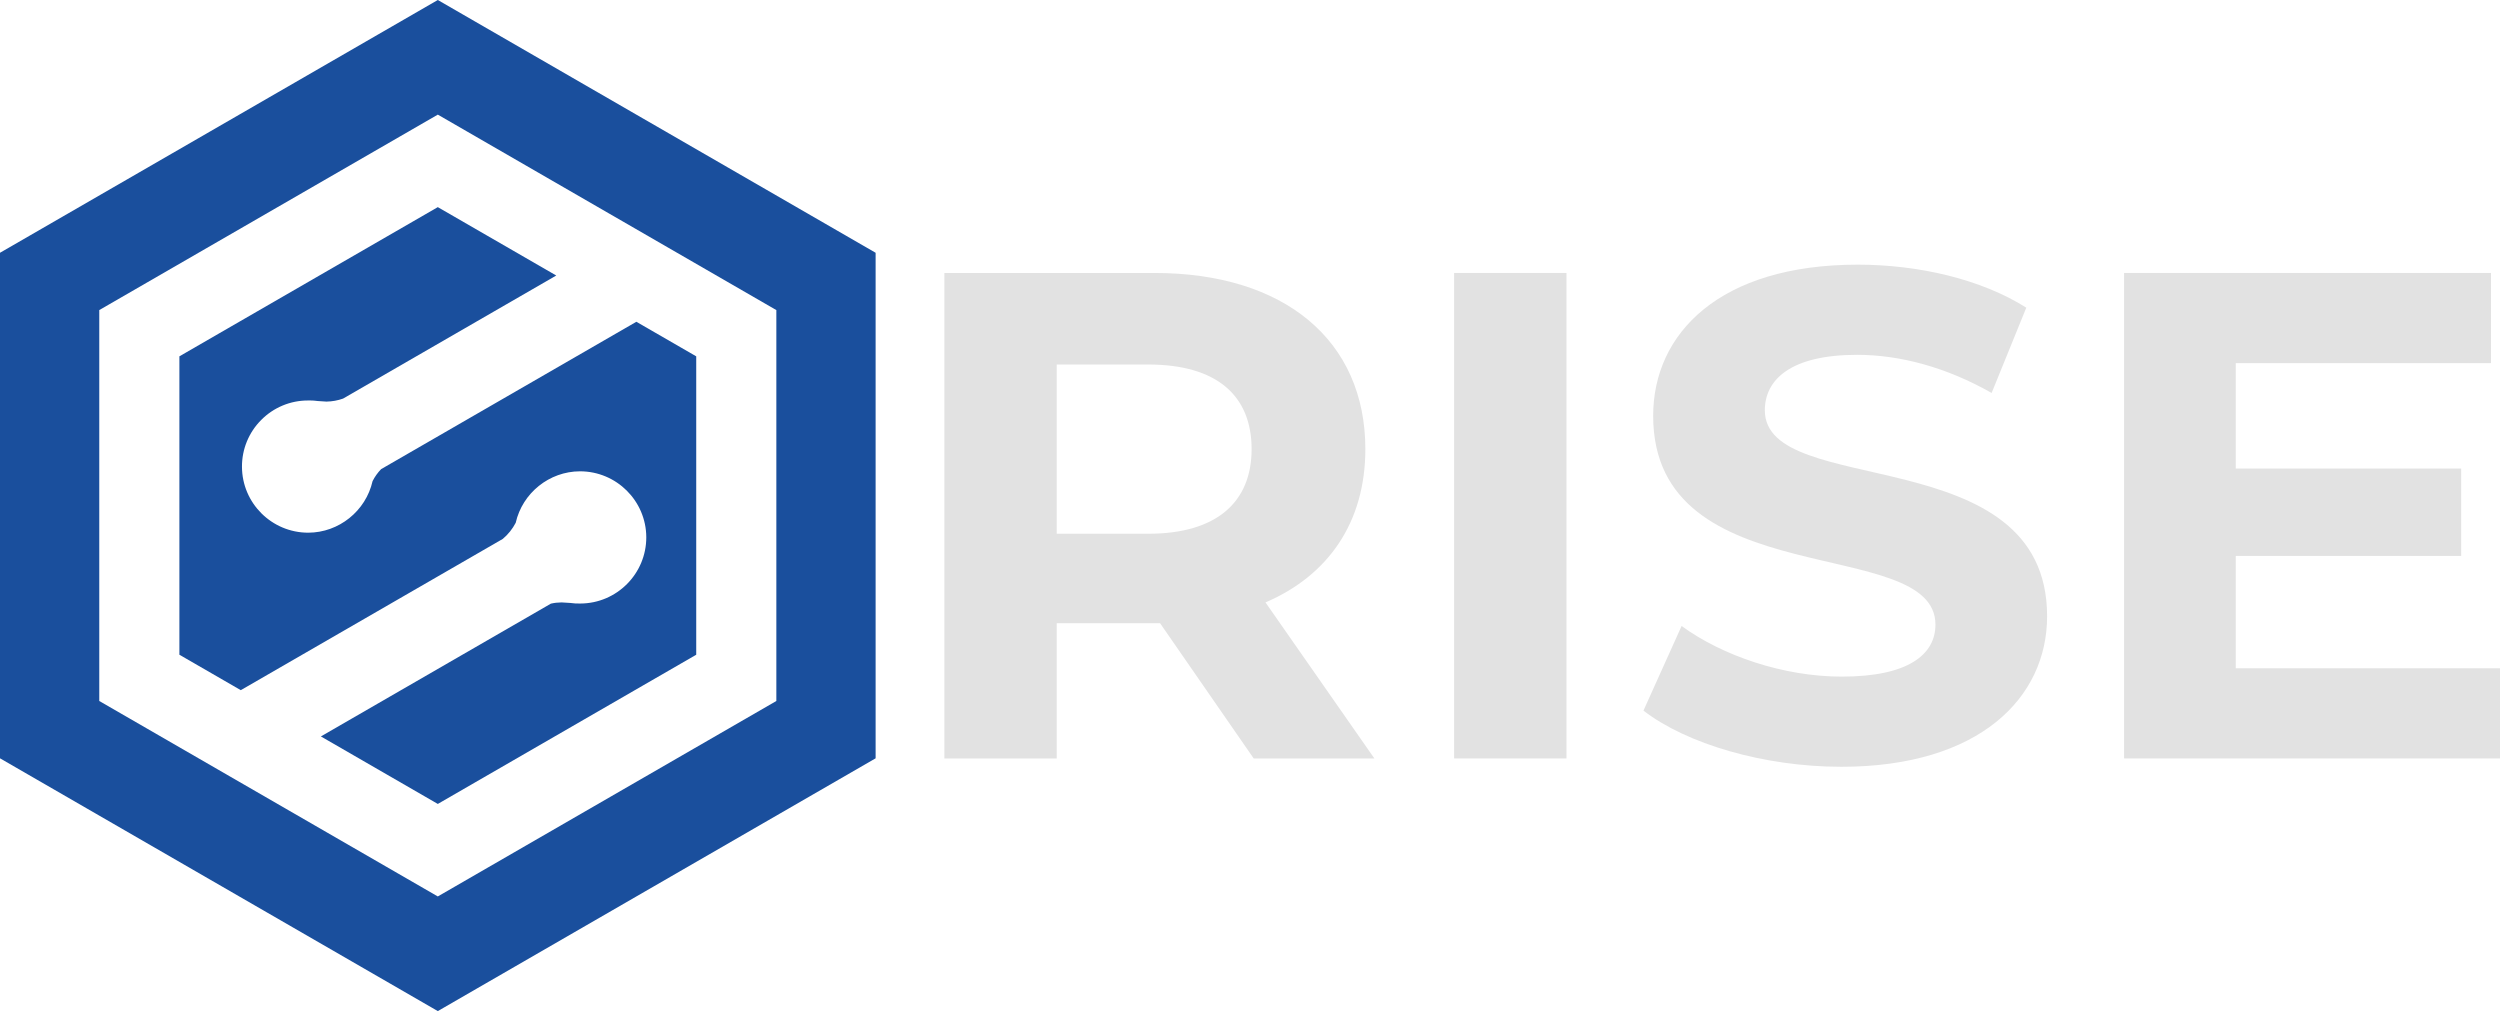
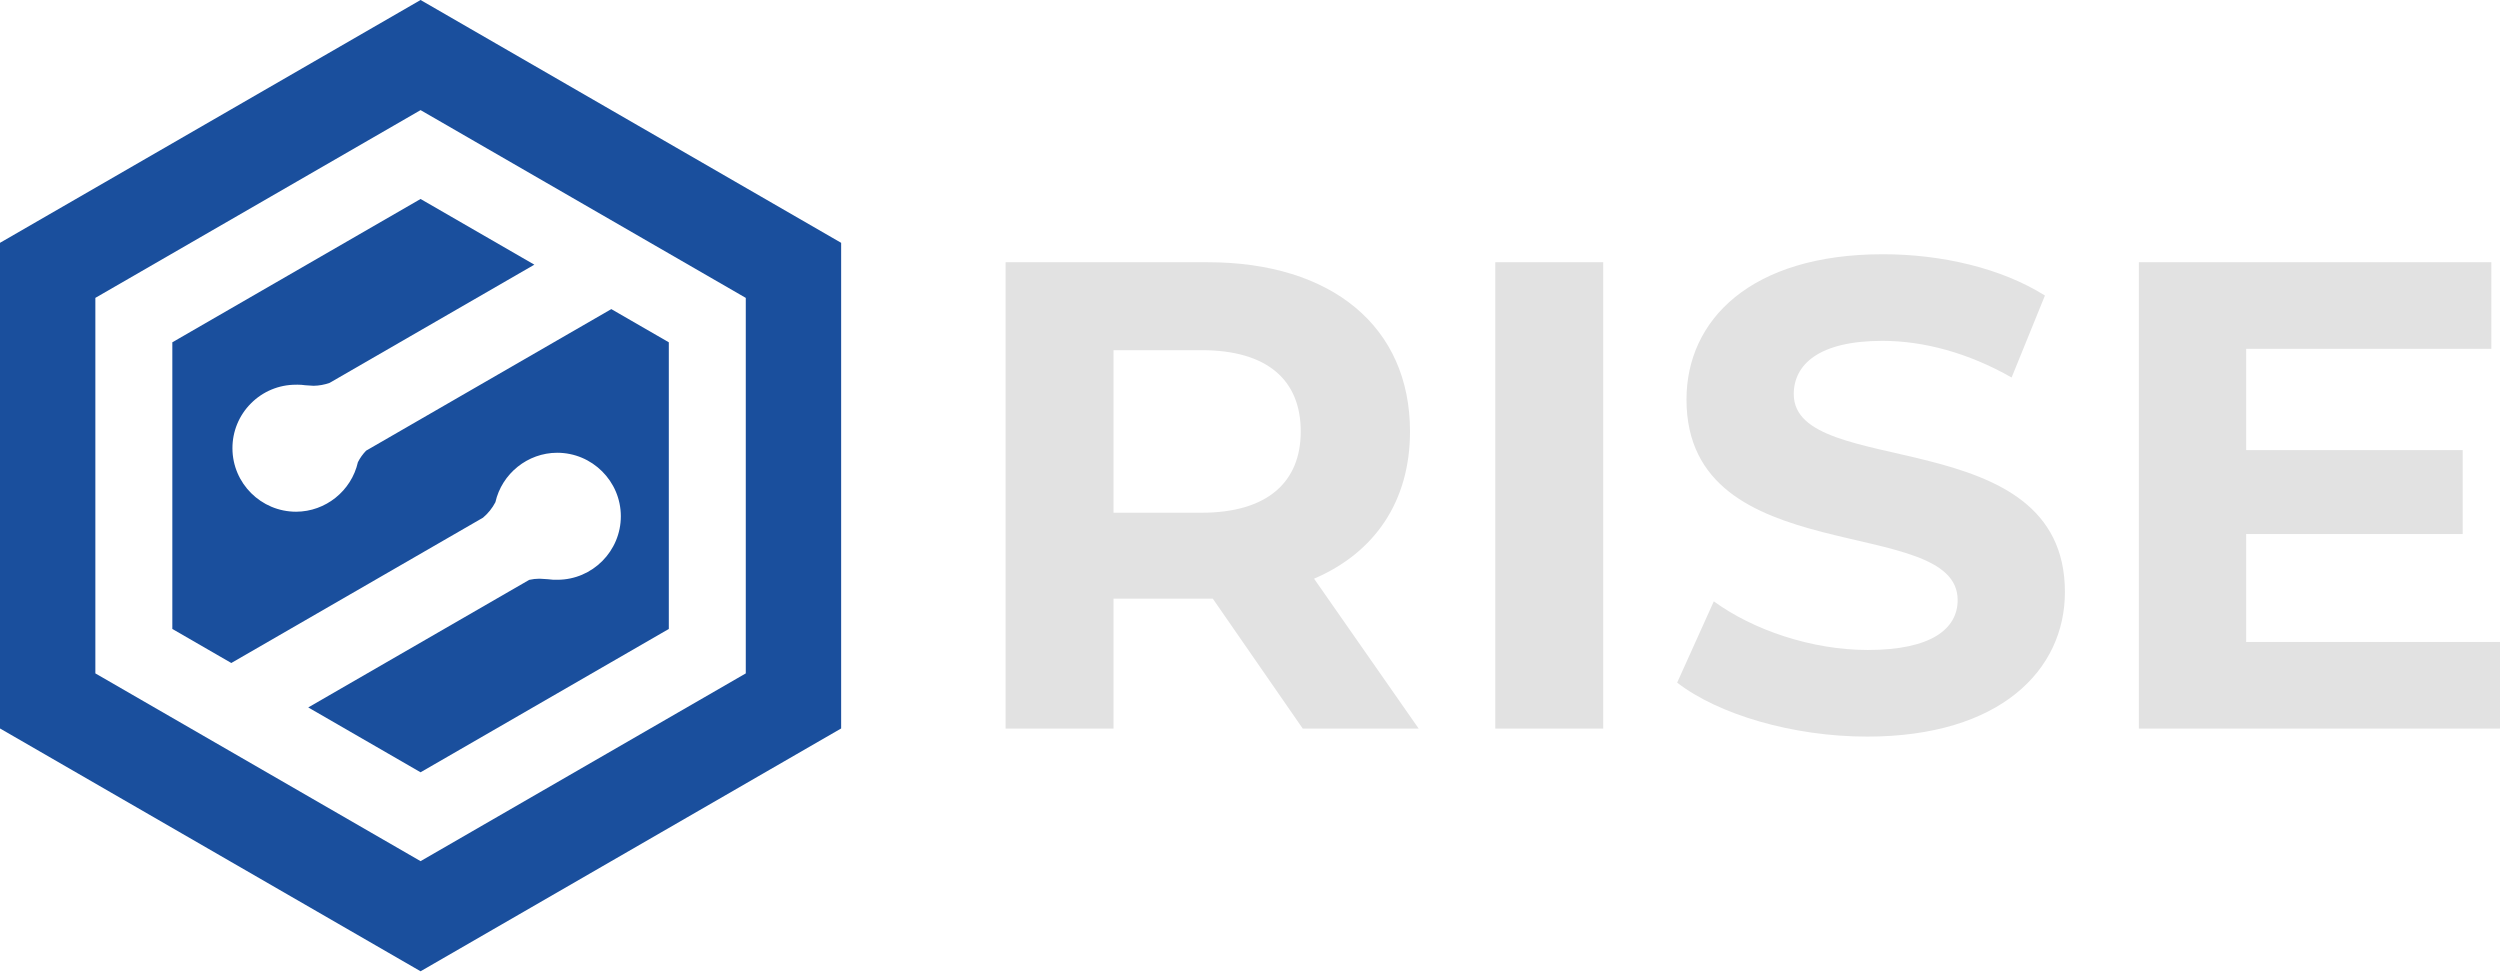
- <svg xmlns="http://www.w3.org/2000/svg" version="1.1" viewBox="0 0 715.38 289.33">
+ <svg xmlns="http://www.w3.org/2000/svg" width="744.7" height="289.33" version="1.1" viewBox="0 0 744.7 289.33">
  <path class="logobg" d="m222.16 202.92-98.896 57.099-98.891-57.099v-114.19l98.895-57.096 98.892 57.102z" fill="none" />
  <path d="m125.28 0-125.28 72.332v144.66l125.28 72.333 125.28-72.332v-144.66zm96.873 200.59-96.876 55.931-96.871-55.931v-111.86l96.874-55.93 96.873 55.935z" fill="#1a4f9d" />
  <path d="m88.11 114.6c0.119-6e-3 0.31-0.01 0.501-0.01 0.782 0 1.564 0.058 2.33 0.167 0.471 8e-3 0.913 0.047 1.354 0.088 0.361 0.035 0.723 0.072 1.116 0.072a14.859 14.859 0 0 0 4.764-0.861l60.997-35.215-33.894-19.57-73.944 42.693v85.387l17.566 10.142 74.969-43.282a15.121 15.121 0 0 0 3.7-4.612c1.935-8.536 9.625-14.715 18.4-14.732 10.443 0 18.932 8.465 18.967 18.866 0.021 10.433-8.444 18.939-18.872 18.968a16.342 16.342 0 0 1-2.83-0.162 18.632 18.632 0 0 1-1.353-0.085c-0.362-0.032-0.723-0.068-1.117-0.068l-0.1-1e-3c-1.01 0-2.026 0.117-3.027 0.347l-65.815 37.999 33.457 19.317 73.948-42.696v-85.385l-17.13-9.891-73.035 42.165a13.954 13.954 0 0 0-2.454 3.445c-1.932 8.539-9.627 14.724-18.401 14.745-10.454 0-18.939-8.466-18.966-18.871a18.793 18.793 0 0 1 5.505-13.389 18.787 18.787 0 0 1 13.364-5.571z" fill="#1a4f9d" />
-   <g fill="#e2e2e2" stroke-width="1.034" aria-label="RISE">
+   <g transform="translate(29.315)" fill="#e2e2e2" stroke-width="1.034" aria-label="RISE">
    <path d="m362.12 172.38c18.06-7.74 28.578-23.021 28.578-43.86 0-31.158-23.22-50.409-60.332-50.409h-60.133v138.92h32.151v-38.7h29.571l26.792 38.7h34.532zm-3.969-43.86c0 15.083-9.923 24.212-29.571 24.212h-26.197v-48.424h26.197c19.648 0 29.571 8.931 29.571 24.212z" />
    <path d="m448.25 217.03v-138.92h-32.151v138.92z" />
    <path d="m526.84 219.42c39.692 0 58.943-19.846 58.943-43.066 0-51.004-80.773-33.341-80.773-58.943 0-8.732 7.343-15.877 26.395-15.877 12.305 0 25.601 3.572 38.501 10.915l9.923-24.411c-12.9-8.137-30.761-12.305-48.226-12.305-39.494 0-58.546 19.648-58.546 43.264 0 51.6 80.773 33.738 80.773 59.736 0 8.534-7.74 14.884-26.792 14.884-16.671 0-34.135-5.954-45.844-14.488l-10.915 24.212c12.305 9.526 34.532 16.075 56.561 16.075z" />
    <path d="m639.77 159.08h64.5v-25.006h-64.5v-30.166h73.033v-25.8h-104.99v138.92h107.57v-25.8h-75.613z" />
  </g>
</svg>
